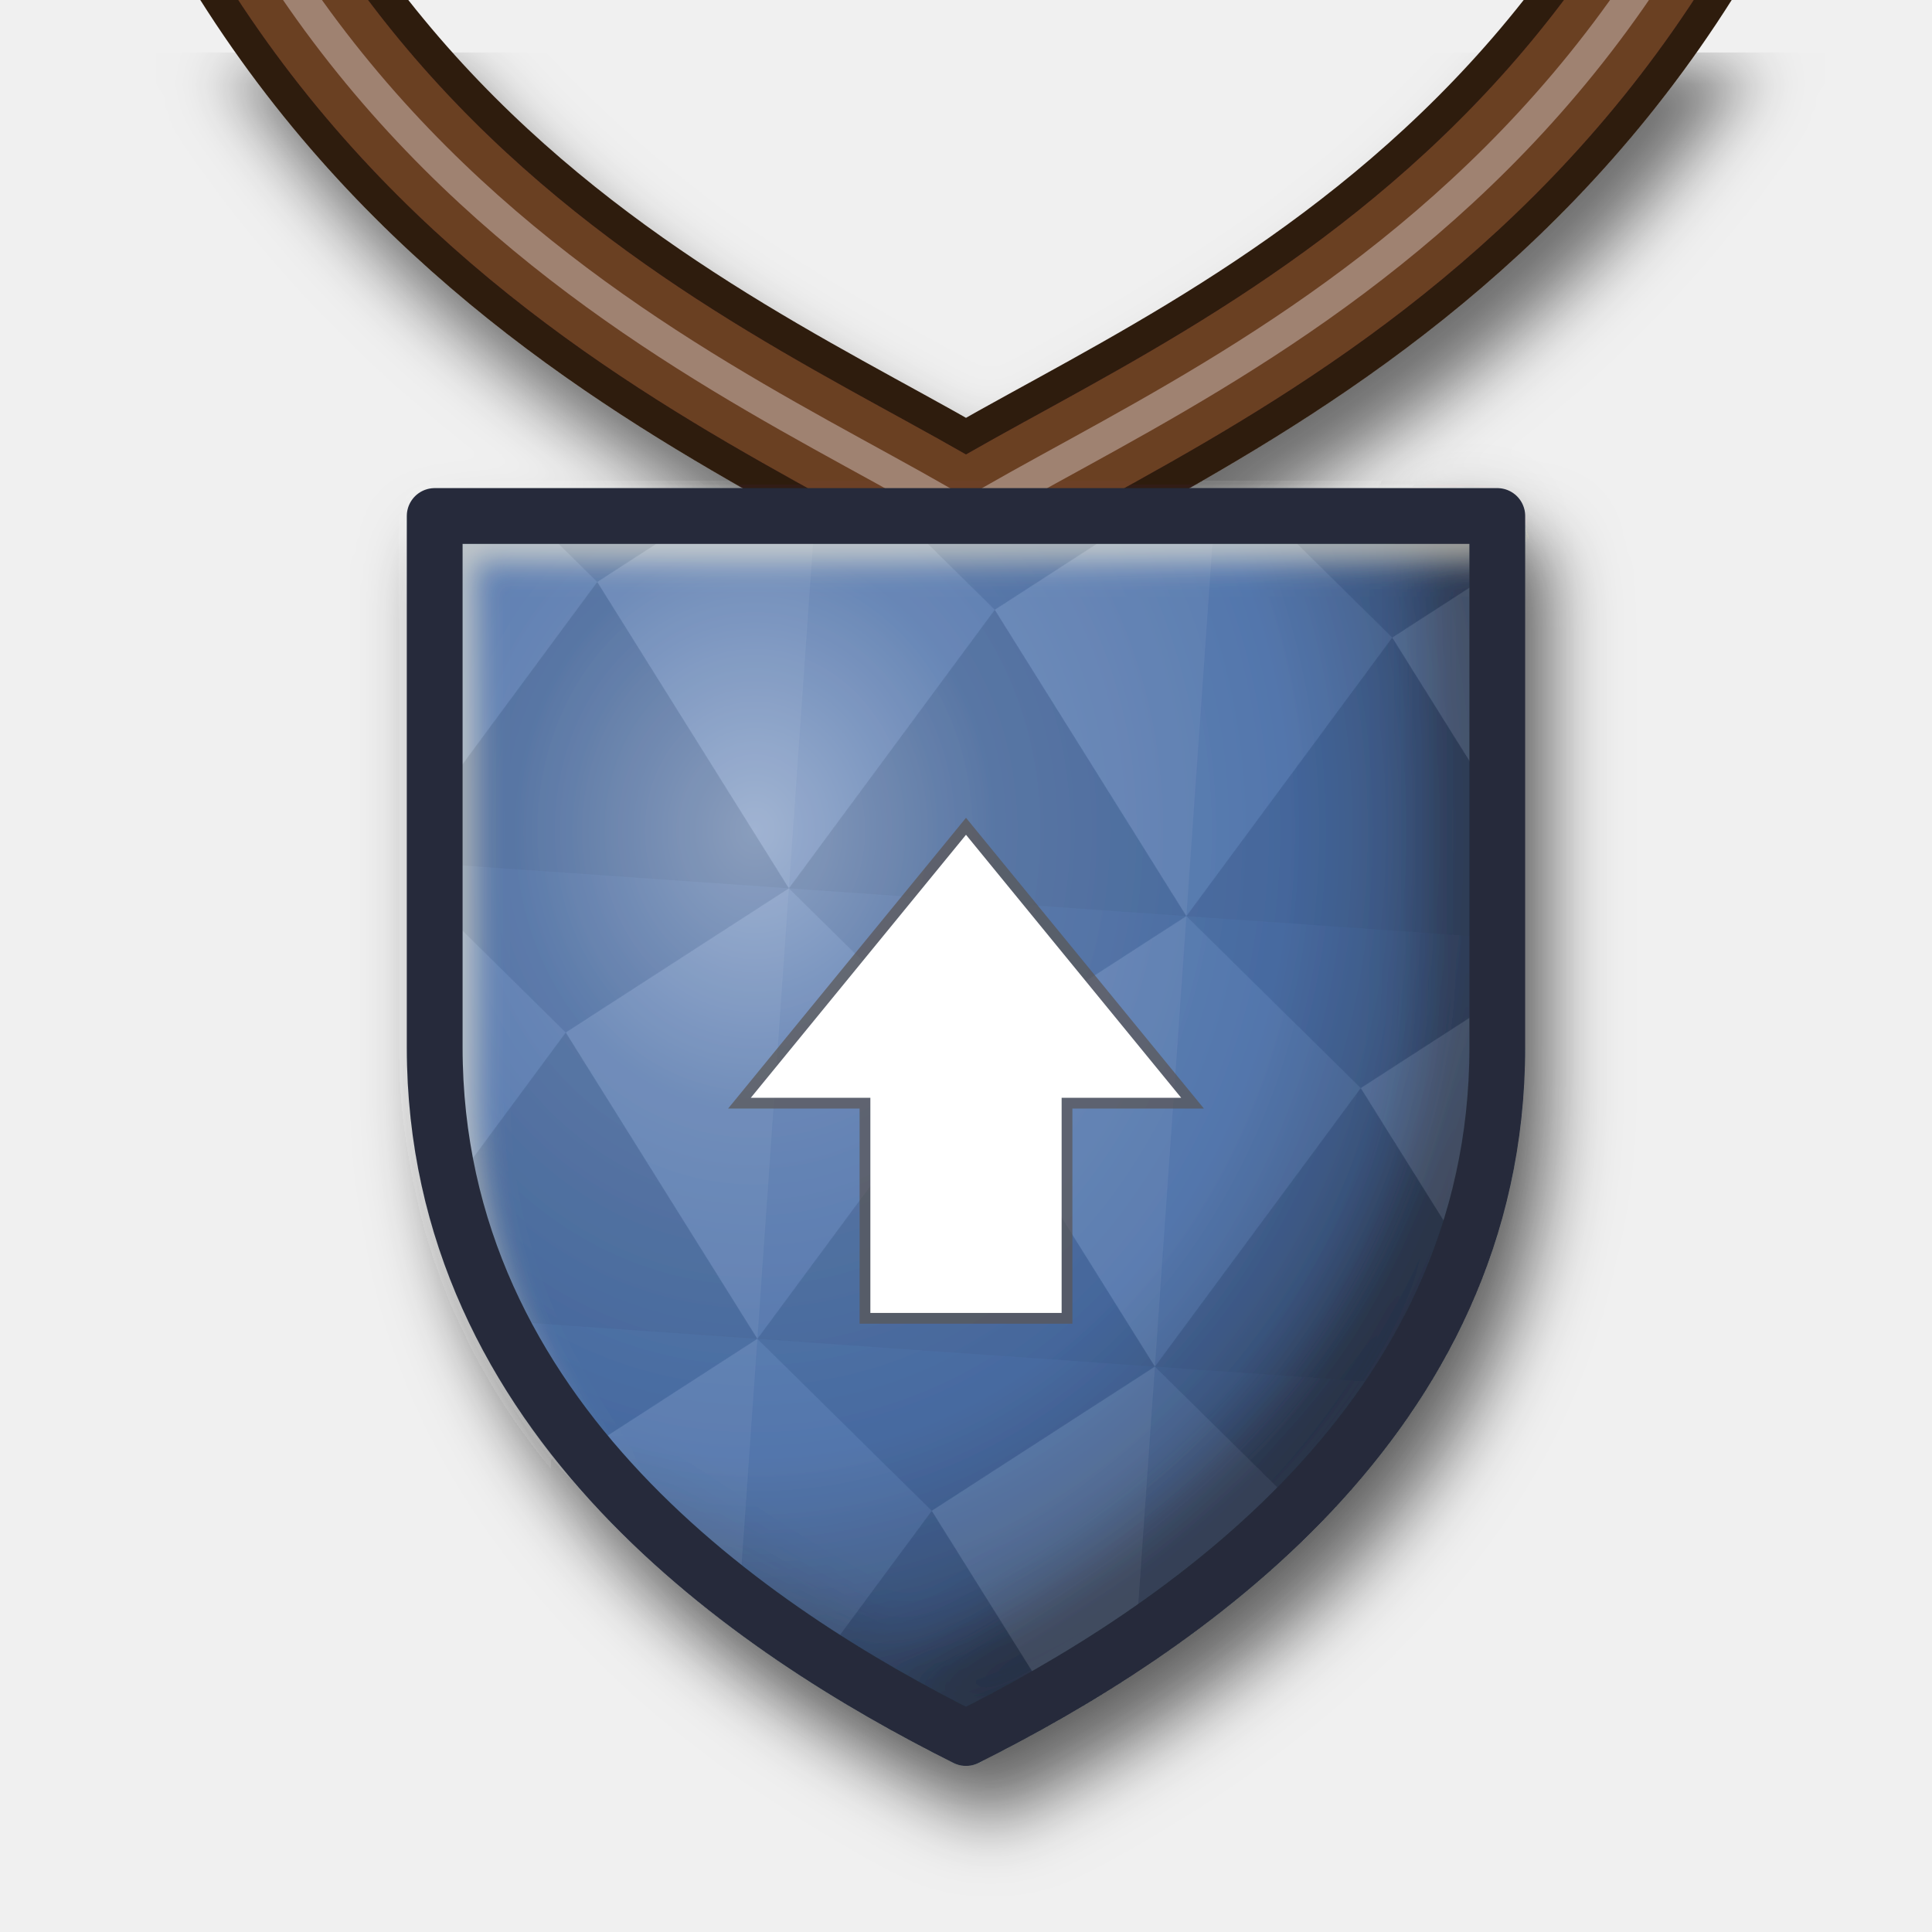
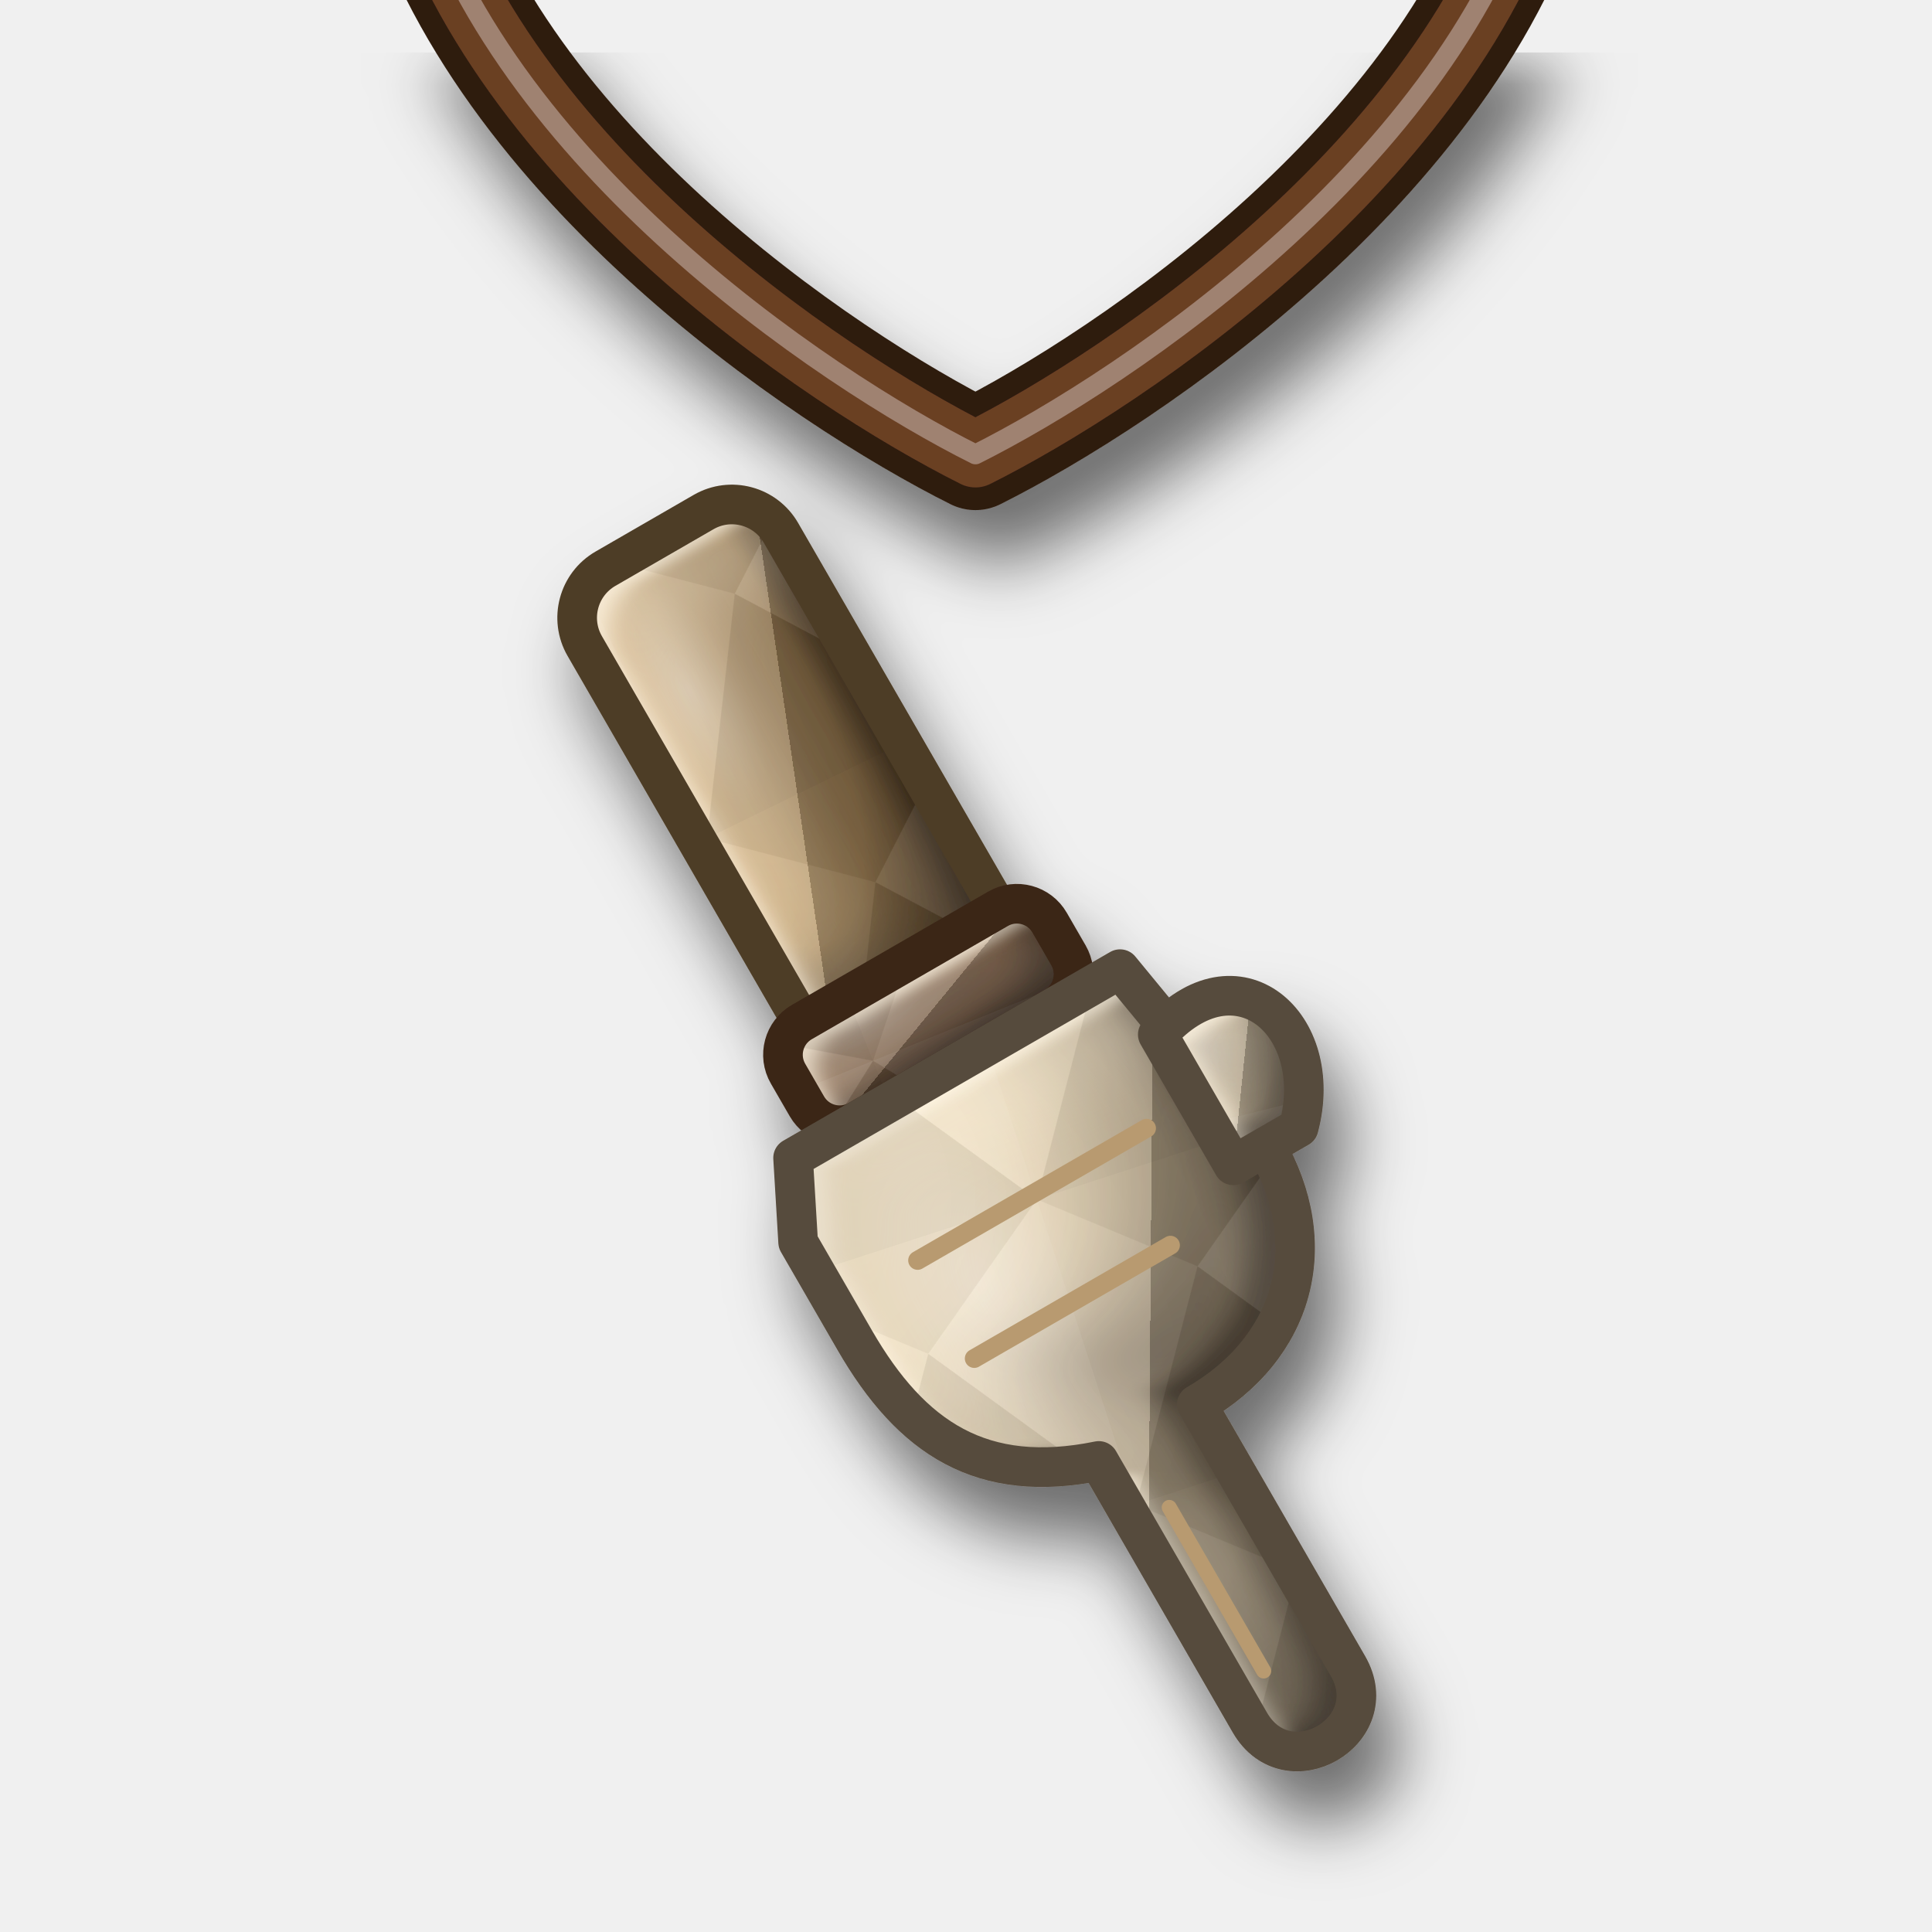
<svg xmlns="http://www.w3.org/2000/svg" width="128" height="128" viewBox="0 0 96 96">
  <defs>
    <filter id="bev" x="-10%" y="-10%" width="120%" height="120%" color-interpolation-filters="sRGB">
      <feOffset in="SourceAlpha" dx="1.5" dy="1.7" result="o1" />
      <feComposite in="SourceAlpha" in2="o1" operator="out" result="e1" />
      <feGaussianBlur in="e1" stdDeviation="0.55" result="b1" />
      <feFlood flood-color="#fff3d6" flood-opacity="0.62" />
      <feComposite in2="b1" operator="in" result="hi" />
      <feOffset in="SourceAlpha" dx="-2.2" dy="-2.4" result="o2" />
      <feComposite in="SourceAlpha" in2="o2" operator="out" result="e2" />
      <feGaussianBlur in="e2" stdDeviation="1.3" result="b2" />
      <feFlood flood-color="#140b05" flood-opacity="0.42" />
      <feComposite in2="b2" operator="in" result="lo" />
      <feMerge>
        <feMergeNode in="SourceGraphic" />
        <feMergeNode in="lo" />
        <feMergeNode in="hi" />
      </feMerge>
    </filter>
    <filter id="sculpt" x="-10%" y="-10%" width="120%" height="120%" color-interpolation-filters="sRGB">
      <feOffset in="SourceAlpha" dx="4.2" dy="4.6" result="wideo" />
      <feComposite in="SourceAlpha" in2="wideo" operator="out" result="widee" />
      <feGaussianBlur in="widee" stdDeviation="2.4" result="wideb" />
      <feComposite in="wideb" in2="SourceAlpha" operator="in" result="widec" />
      <feFlood flood-color="#fff4dc" flood-opacity="0.3" />
      <feComposite in2="widec" operator="in" result="wide" />
      <feOffset in="SourceAlpha" dx="1.2" dy="1.4" result="rimo" />
      <feComposite in="SourceAlpha" in2="rimo" operator="out" result="rime" />
      <feGaussianBlur in="rime" stdDeviation="0.45" result="rimb" />
      <feComposite in="rimb" in2="SourceAlpha" operator="in" result="rimc" />
      <feFlood flood-color="#fff6e2" flood-opacity="0.8" />
      <feComposite in2="rimc" operator="in" result="rim" />
      <feOffset in="SourceAlpha" dx="-5.5" dy="-6" result="formo" />
      <feComposite in="SourceAlpha" in2="formo" operator="out" result="forme" />
      <feGaussianBlur in="forme" stdDeviation="3.2" result="formb" />
      <feComposite in="formb" in2="SourceAlpha" operator="in" result="formc" />
      <feFlood flood-color="#0e0703" flood-opacity="0.55" />
      <feComposite in2="formc" operator="in" result="form" />
      <feOffset in="SourceAlpha" dx="-1.5" dy="-1.7" result="edgeo" />
      <feComposite in="SourceAlpha" in2="edgeo" operator="out" result="edgee" />
      <feGaussianBlur in="edgee" stdDeviation="0.7" result="edgeb" />
      <feComposite in="edgeb" in2="SourceAlpha" operator="in" result="edgec" />
      <feFlood flood-color="#120a05" flood-opacity="0.55" />
      <feComposite in2="edgec" operator="in" result="edge" />
      <feMerge>
        <feMergeNode in="SourceGraphic" />
        <feMergeNode in="form" />
        <feMergeNode in="edge" />
        <feMergeNode in="wide" />
        <feMergeNode in="rim" />
      </feMerge>
    </filter>
    <filter id="sculptLight" x="-10%" y="-10%" width="120%" height="120%" color-interpolation-filters="sRGB">
      <feOffset in="SourceAlpha" dx="4.2" dy="4.6" result="wideo" />
      <feComposite in="SourceAlpha" in2="wideo" operator="out" result="widee" />
      <feGaussianBlur in="widee" stdDeviation="2.4" result="wideb" />
      <feComposite in="wideb" in2="SourceAlpha" operator="in" result="widec" />
      <feFlood flood-color="#fff4dc" flood-opacity="0.3" />
      <feComposite in2="widec" operator="in" result="wide" />
      <feOffset in="SourceAlpha" dx="1.2" dy="1.4" result="rimo" />
      <feComposite in="SourceAlpha" in2="rimo" operator="out" result="rime" />
      <feGaussianBlur in="rime" stdDeviation="0.45" result="rimb" />
      <feComposite in="rimb" in2="SourceAlpha" operator="in" result="rimc" />
      <feFlood flood-color="#fff6e2" flood-opacity="0.8" />
      <feComposite in2="rimc" operator="in" result="rim" />
      <feOffset in="SourceAlpha" dx="-5.5" dy="-6" result="formo" />
      <feComposite in="SourceAlpha" in2="formo" operator="out" result="forme" />
      <feGaussianBlur in="forme" stdDeviation="3.2" result="formb" />
      <feComposite in="formb" in2="SourceAlpha" operator="in" result="formc" />
      <feFlood flood-color="#0e0703" flood-opacity="0.55" />
      <feComposite in2="formc" operator="in" result="form" />
      <feOffset in="SourceAlpha" dx="-1.5" dy="-1.7" result="edgeo" />
      <feComposite in="SourceAlpha" in2="edgeo" operator="out" result="edgee" />
      <feGaussianBlur in="edgee" stdDeviation="0.7" result="edgeb" />
      <feComposite in="edgeb" in2="SourceAlpha" operator="in" result="edgec" />
      <feFlood flood-color="#120a05" flood-opacity="0.55" />
      <feComposite in2="edgec" operator="in" result="edge" />
      <feMerge>
        <feMergeNode in="form" />
        <feMergeNode in="edge" />
        <feMergeNode in="wide" />
        <feMergeNode in="rim" />
      </feMerge>
    </filter>
    <linearGradient id="planes" x1="0" y1="0" x2="1" y2="1">
      <stop offset="0.5" stop-color="#fff6e6" stop-opacity="0.16" />
      <stop offset="0.5" stop-color="#0b0603" stop-opacity="0.2" />
    </linearGradient>
    <filter id="paint" x="-20%" y="-20%" width="140%" height="145%" color-interpolation-filters="sRGB">
      <feTurbulence type="fractalNoise" baseFrequency="0.22" numOctaves="2" seed="74" result="n" />
      <feColorMatrix in="n" type="matrix" values="0.14 0.14 0.14 0 0.29  0.14 0.14 0.14 0 0.29  0.14 0.14 0.14 0 0.29  0 0 0 0 1" result="ng" />
      <feBlend in="ng" in2="SourceGraphic" mode="soft-light" result="t" />
      <feComposite in="t" in2="SourceAlpha" operator="in" result="tex" />
      <feDropShadow in="tex" dx="1.2" dy="2.6" stdDeviation="1.7" flood-color="#000" flood-opacity="0.55" />
    </filter>
    <radialGradient id="g0" cx="0.3" cy="0.26" r="0.92">
-       <stop offset="0" stop-color="#96abcd" />
-       <stop offset="0.25" stop-color="#6080b2" />
-       <stop offset="0.55" stop-color="#4a6fa8" />
-       <stop offset="1" stop-color="#262e3e" />
+       <stop offset="0" stop-color="#e0caa9" />
+       <stop offset="0.25" stop-color="#cfae7c" />
+       <stop offset="0.55" stop-color="#c9a36a" />
+       <stop offset="1" stop-color="#523f29" />
    </radialGradient>
    <pattern id="f1" width="17" height="15" patternUnits="userSpaceOnUse" patternTransform="rotate(94)">
      <path d="M0 0 L17 0 L6 8Z" fill="#fff" fill-opacity="0.1" />
      <path d="M6 8 L17 0 L17 15Z" fill="#000" fill-opacity="0.08" />
      <path d="M0 0 L6 8 L0 15Z" fill="#000" fill-opacity="0.05" />
      <path d="M0 15 L6 8 L17 15Z" fill="#fff" fill-opacity="0.05" />
    </pattern>
+     <radialGradient id="g2" cx="0.3" cy="0.26" r="0.92">
+       <stop offset="0" stop-color="#bb9f89" />
+       <stop offset="0.25" stop-color="#986e4c" />
+       <stop offset="0.55" stop-color="#8a5a34" />
+       <stop offset="1" stop-color="#3c2717" />
+     </radialGradient>
+     <pattern id="f3" width="17" height="15" patternUnits="userSpaceOnUse" patternTransform="rotate(8)">
+       <path d="M0 0 L17 0 L6 8Z" fill="#fff" fill-opacity="0.1" />
+       <path d="M6 8 L17 0 L17 15Z" fill="#000" fill-opacity="0.08" />
+       <path d="M0 0 L6 8 L0 15Z" fill="#000" fill-opacity="0.05" />
+       <path d="M0 15 L6 8 L17 15Z" fill="#fff" fill-opacity="0.05" />
+     </pattern>
+     <radialGradient id="g4" cx="0.3" cy="0.26" r="0.92">
+       <stop offset="0" stop-color="#f1e6d1" />
+       <stop offset="0.25" stop-color="#e9d9b9" />
+       <stop offset="0.55" stop-color="#e6d4b0" />
+       <stop offset="1" stop-color="#5b5041" />
+     </radialGradient>
+     <pattern id="f5" width="17" height="15" patternUnits="userSpaceOnUse" patternTransform="rotate(102)">
+       <path d="M0 0 L17 0 L6 8Z" fill="#fff" fill-opacity="0.1" />
+       <path d="M6 8 L17 0 L17 15Z" fill="#000" fill-opacity="0.08" />
+       <path d="M0 0 L6 8 L0 15Z" fill="#000" fill-opacity="0.05" />
+       <path d="M0 15 L6 8 L17 15Z" fill="#fff" fill-opacity="0.05" />
+     </pattern>
+     <radialGradient id="g6" cx="0.3" cy="0.26" r="0.92">
+       <stop offset="0" stop-color="#f1e6d1" />
+       <stop offset="0.25" stop-color="#e9d9b9" />
+       <stop offset="0.55" stop-color="#e6d4b0" />
+       <stop offset="1" stop-color="#5b5041" />
+     </radialGradient>
+     <pattern id="f7" width="17" height="15" patternUnits="userSpaceOnUse" patternTransform="rotate(16)">
+       <path d="M0 0 L17 0 L6 8Z" fill="#fff" fill-opacity="0.1" />
+       <path d="M6 8 L17 0 L17 15Z" fill="#000" fill-opacity="0.08" />
+       <path d="M0 0 L6 8 L0 15Z" fill="#000" fill-opacity="0.05" />
+       <path d="M0 15 L6 8 L17 15Z" fill="#fff" fill-opacity="0.05" />
+     </pattern>
  </defs>
  <g filter="url(#paint)">
-     <g id="art" transform="translate(48 56) scale(1.320) translate(-48.00 -63.00)">
+     <g id="art" transform="translate(48 56) scale(0.938) translate(-47.50 -57.63)">
      <g class="nofit">
-         <path d="M14 -8 C16 26 38 34 48 40 C58 34 80 26 82 -8" fill="none" stroke="#2e1b10" stroke-width="6.4" stroke-linejoin="round" stroke-linecap="round" />
-         <path d="M14 -8 C16 26 38 34 48 40 C58 34 80 26 82 -8" fill="none" stroke="#6b3f24" stroke-width="4" stroke-linejoin="round" stroke-linecap="round" />
-         <path d="M14 -8 C16 26 38 34 48 40 C58 34 80 26 82 -8" fill="none" stroke="#9f8271" stroke-width="1.2" stroke-linejoin="round" stroke-linecap="round" />
+         <path d="M18 -10 C22 6 40 18 48 22 C56 18 74 6 78 -10" fill="none" stroke="#2e1b10" stroke-width="5.9" stroke-linejoin="round" stroke-linecap="round" />
+         <path d="M18 -10 C22 6 40 18 48 22 C56 18 74 6 78 -10" fill="none" stroke="#6b3f24" stroke-width="3.5" stroke-linejoin="round" stroke-linecap="round" />
+         <path d="M18 -10 C22 6 40 18 48 22 C56 18 74 6 78 -10" fill="none" stroke="#9f8271" stroke-width="1.05" stroke-linejoin="round" stroke-linecap="round" />
      </g>
-       <path d="M28 40 H68 V60 C68 74 56 82 48 86 C40 82 28 74 28 60Z" fill="url(#g0)" filter="url(#bev)" />
-       <path d="M28 40 H68 V60 C68 74 56 82 48 86 C40 82 28 74 28 60Z" fill="url(#f1)" />
-       <path d="M28 40 H68 V60 C68 74 56 82 48 86 C40 82 28 74 28 60Z" fill="none" stroke="#252c3b" stroke-width="2.1" stroke-linejoin="round" stroke-linecap="round" />
-       <g transform="translate(48 61) scale(0.9)">
-         <g stroke="#5b5552" stroke-width="0.9" stroke-opacity="0.7" paint-order="stroke">
-           <path d="M0 -10 L9 1 H4 V10 H-4 V1 H-9Z" fill="#ffffff" />
-         </g>
+       <g transform="rotate(-30 48 56)">
+         <rect x="42" y="22" width="12" height="30" rx="3" fill="url(#g0)" filter="url(#sculpt)" />
+         <rect x="42" y="22" width="12" height="30" rx="3" fill="url(#f1)" />
+         <rect x="42" y="22" width="12" height="30" rx="3" fill="url(#planes)" />
+         <rect x="42" y="22" width="12" height="30" rx="3" fill="none" stroke="#4e3c27" stroke-width="2.1" stroke-linejoin="round" stroke-linecap="round" />
+         <rect x="40" y="48" width="16" height="6" rx="2" fill="url(#g2)" filter="url(#sculpt)" />
+         <rect x="40" y="48" width="16" height="6" rx="2" fill="url(#f3)" />
+         <rect x="40" y="48" width="16" height="6" rx="2" fill="url(#planes)" />
+         <rect x="40" y="48" width="16" height="6" rx="2" fill="none" stroke="#3a2516" stroke-width="2.1" stroke-linejoin="round" stroke-linecap="round" />
+         <path d="M38 54 H58 L60 66 C60 72 56 76 50 76 L50 92 C50 96 44 96 44 92 L44 76 C38 74 36 70 36 64 L36 58Z" fill="url(#g4)" filter="url(#sculpt)" />
+         <path d="M38 54 H58 L60 66 C60 72 56 76 50 76 L50 92 C50 96 44 96 44 92 L44 76 C38 74 36 70 36 64 L36 58Z" fill="url(#f5)" />
+         <path d="M38 54 H58 L60 66 C60 72 56 76 50 76 L50 92 C50 96 44 96 44 92 L44 76 C38 74 36 70 36 64 L36 58Z" fill="url(#planes)" />
+         <path d="M38 54 H58 L60 66 C60 72 56 76 50 76 L50 92 C50 96 44 96 44 92 L44 76 C38 74 36 70 36 64 L36 58Z" fill="none" stroke="#574c3e" stroke-width="2.1" stroke-linejoin="round" stroke-linecap="round" />
+         <path d="M58 58 C64 56 66 62 62 66 L58 66Z" fill="url(#g6)" filter="url(#sculpt)" />
+         <path d="M58 58 C64 56 66 62 62 66 L58 66Z" fill="url(#f7)" />
+         <path d="M58 58 C64 56 66 62 62 66 L58 66Z" fill="url(#planes)" />
+         <path d="M58 58 C64 56 66 62 62 66 L58 66Z" fill="none" stroke="#574c3e" stroke-width="2.1" stroke-linejoin="round" stroke-linecap="round" />
+         <path d="M41 62 H55 M41 68 H53" fill="none" stroke="#b89a70" stroke-width="1" stroke-linejoin="round" stroke-linecap="round" />
+         <path d="M46 80 V90" fill="none" stroke="#b89a70" stroke-width="0.8" stroke-linejoin="round" stroke-linecap="round" />
      </g>
    </g>
  </g>
</svg>
